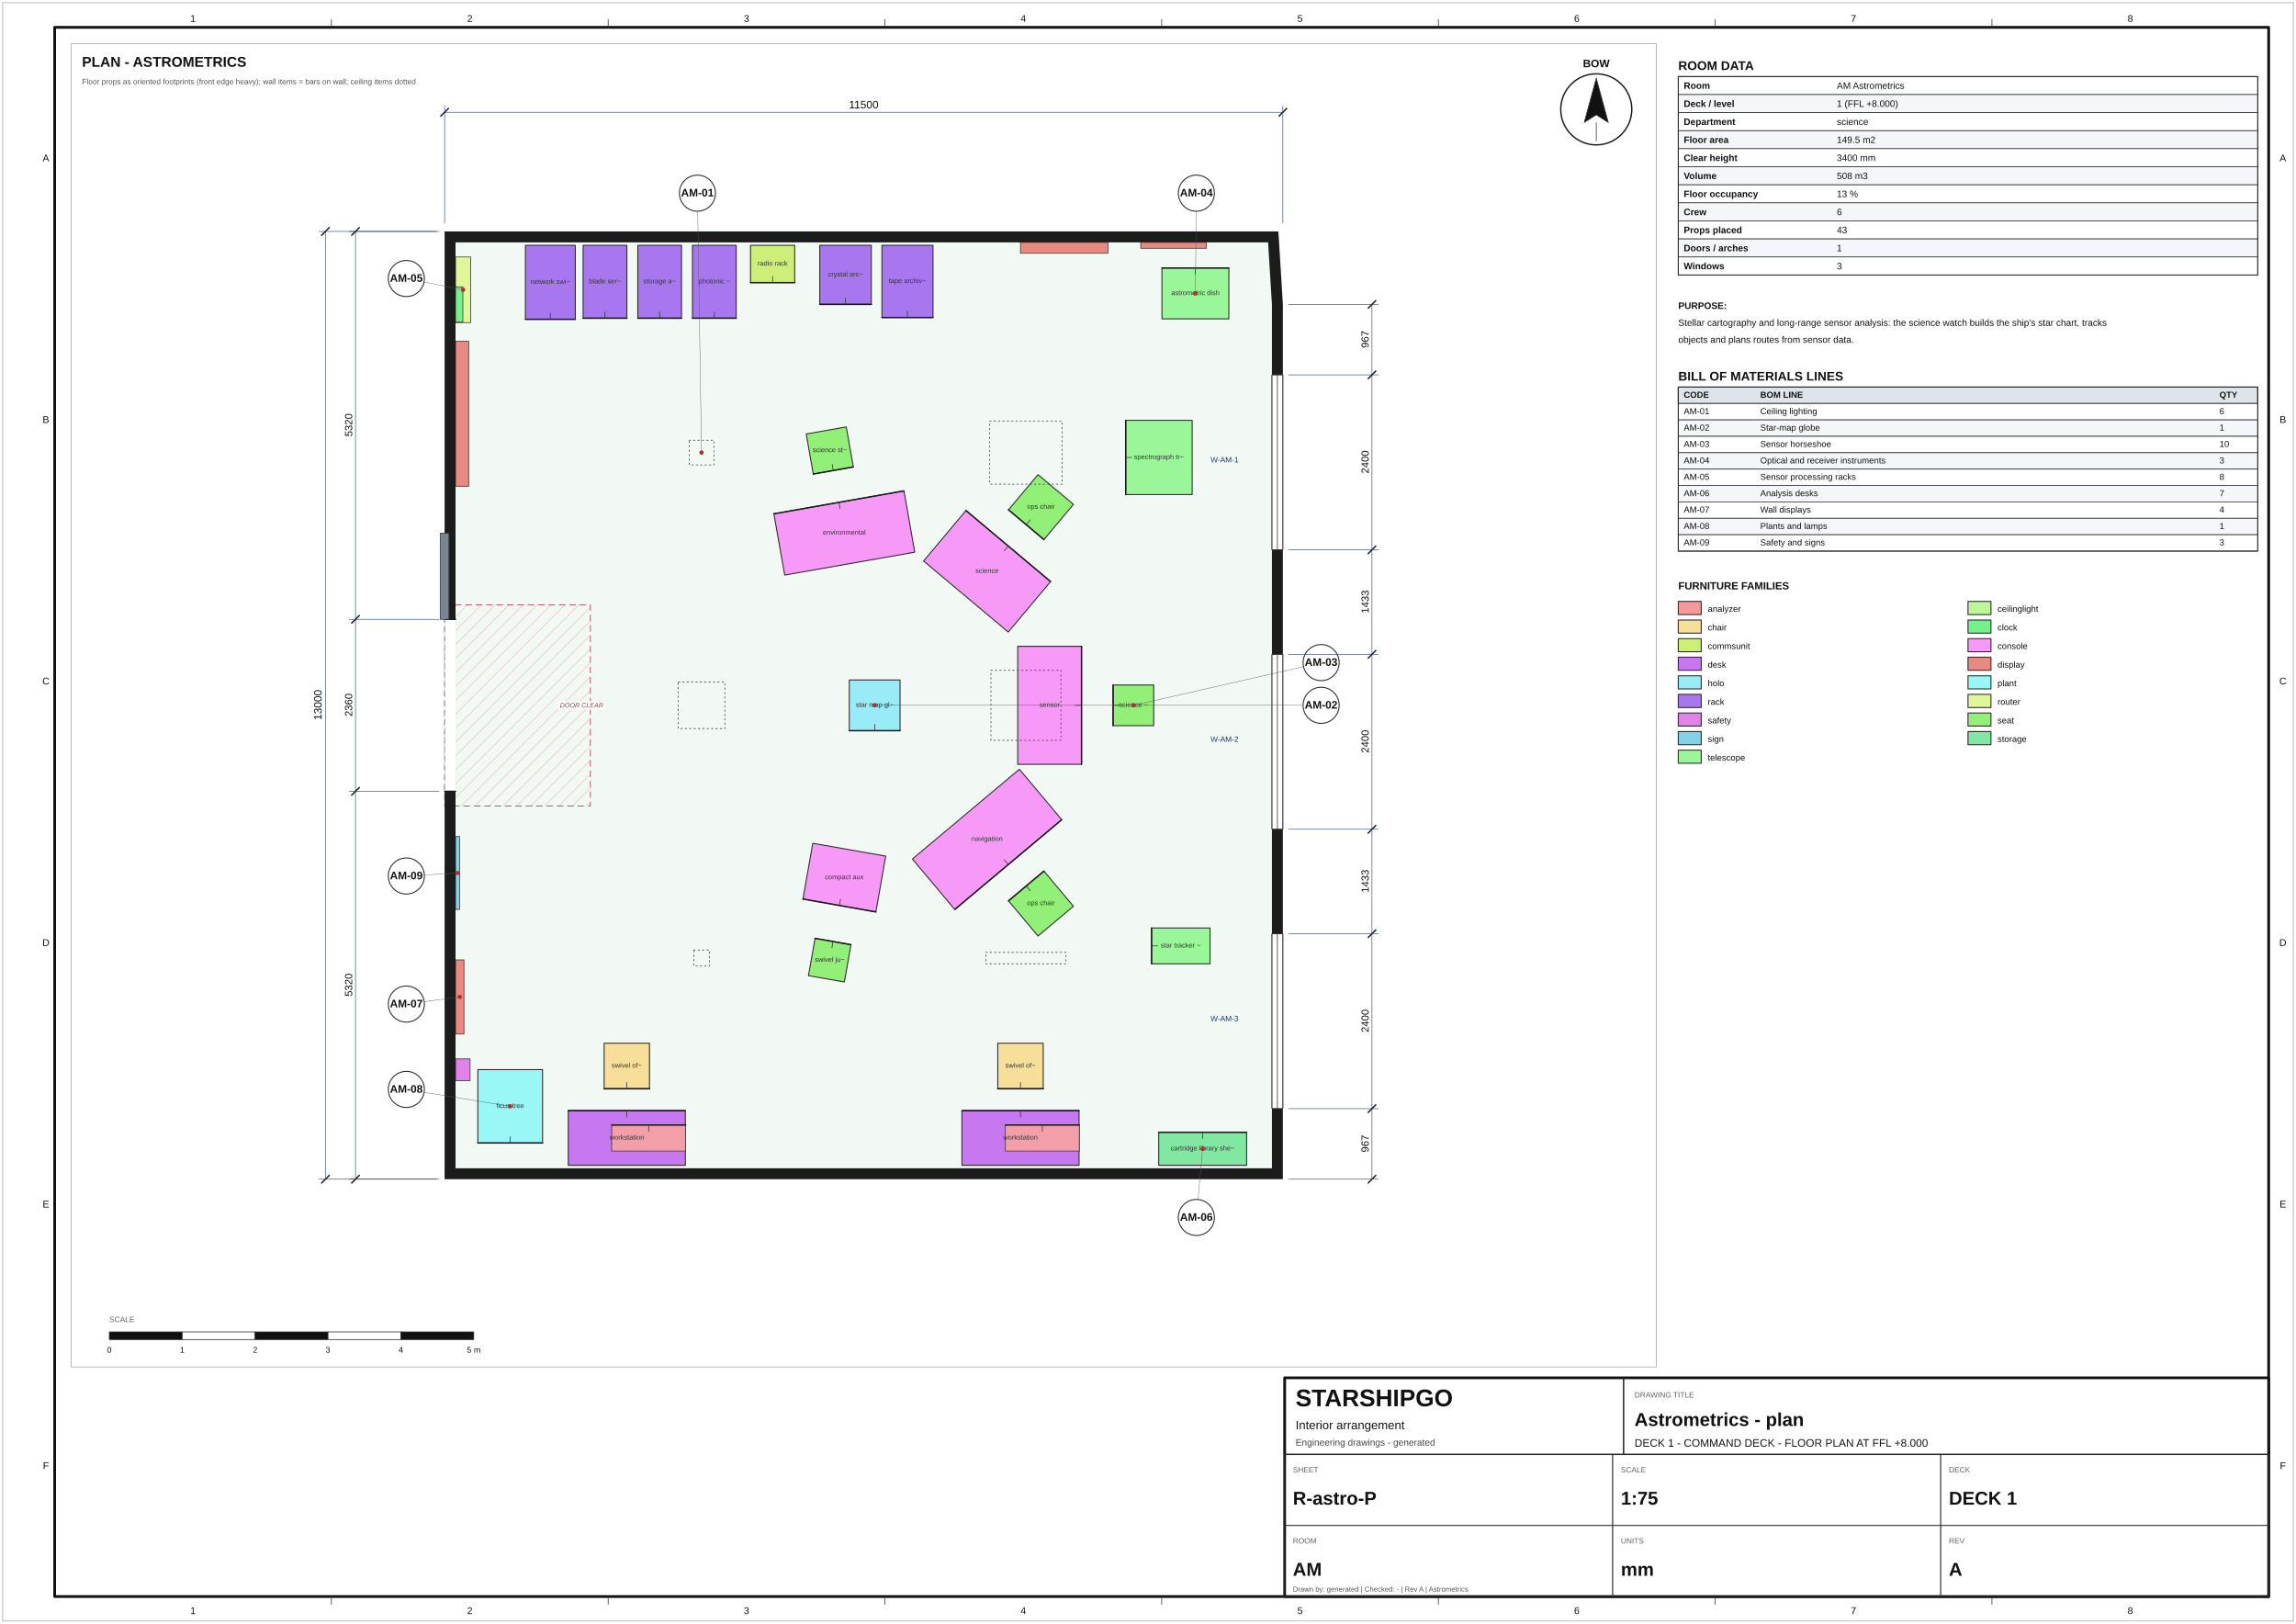
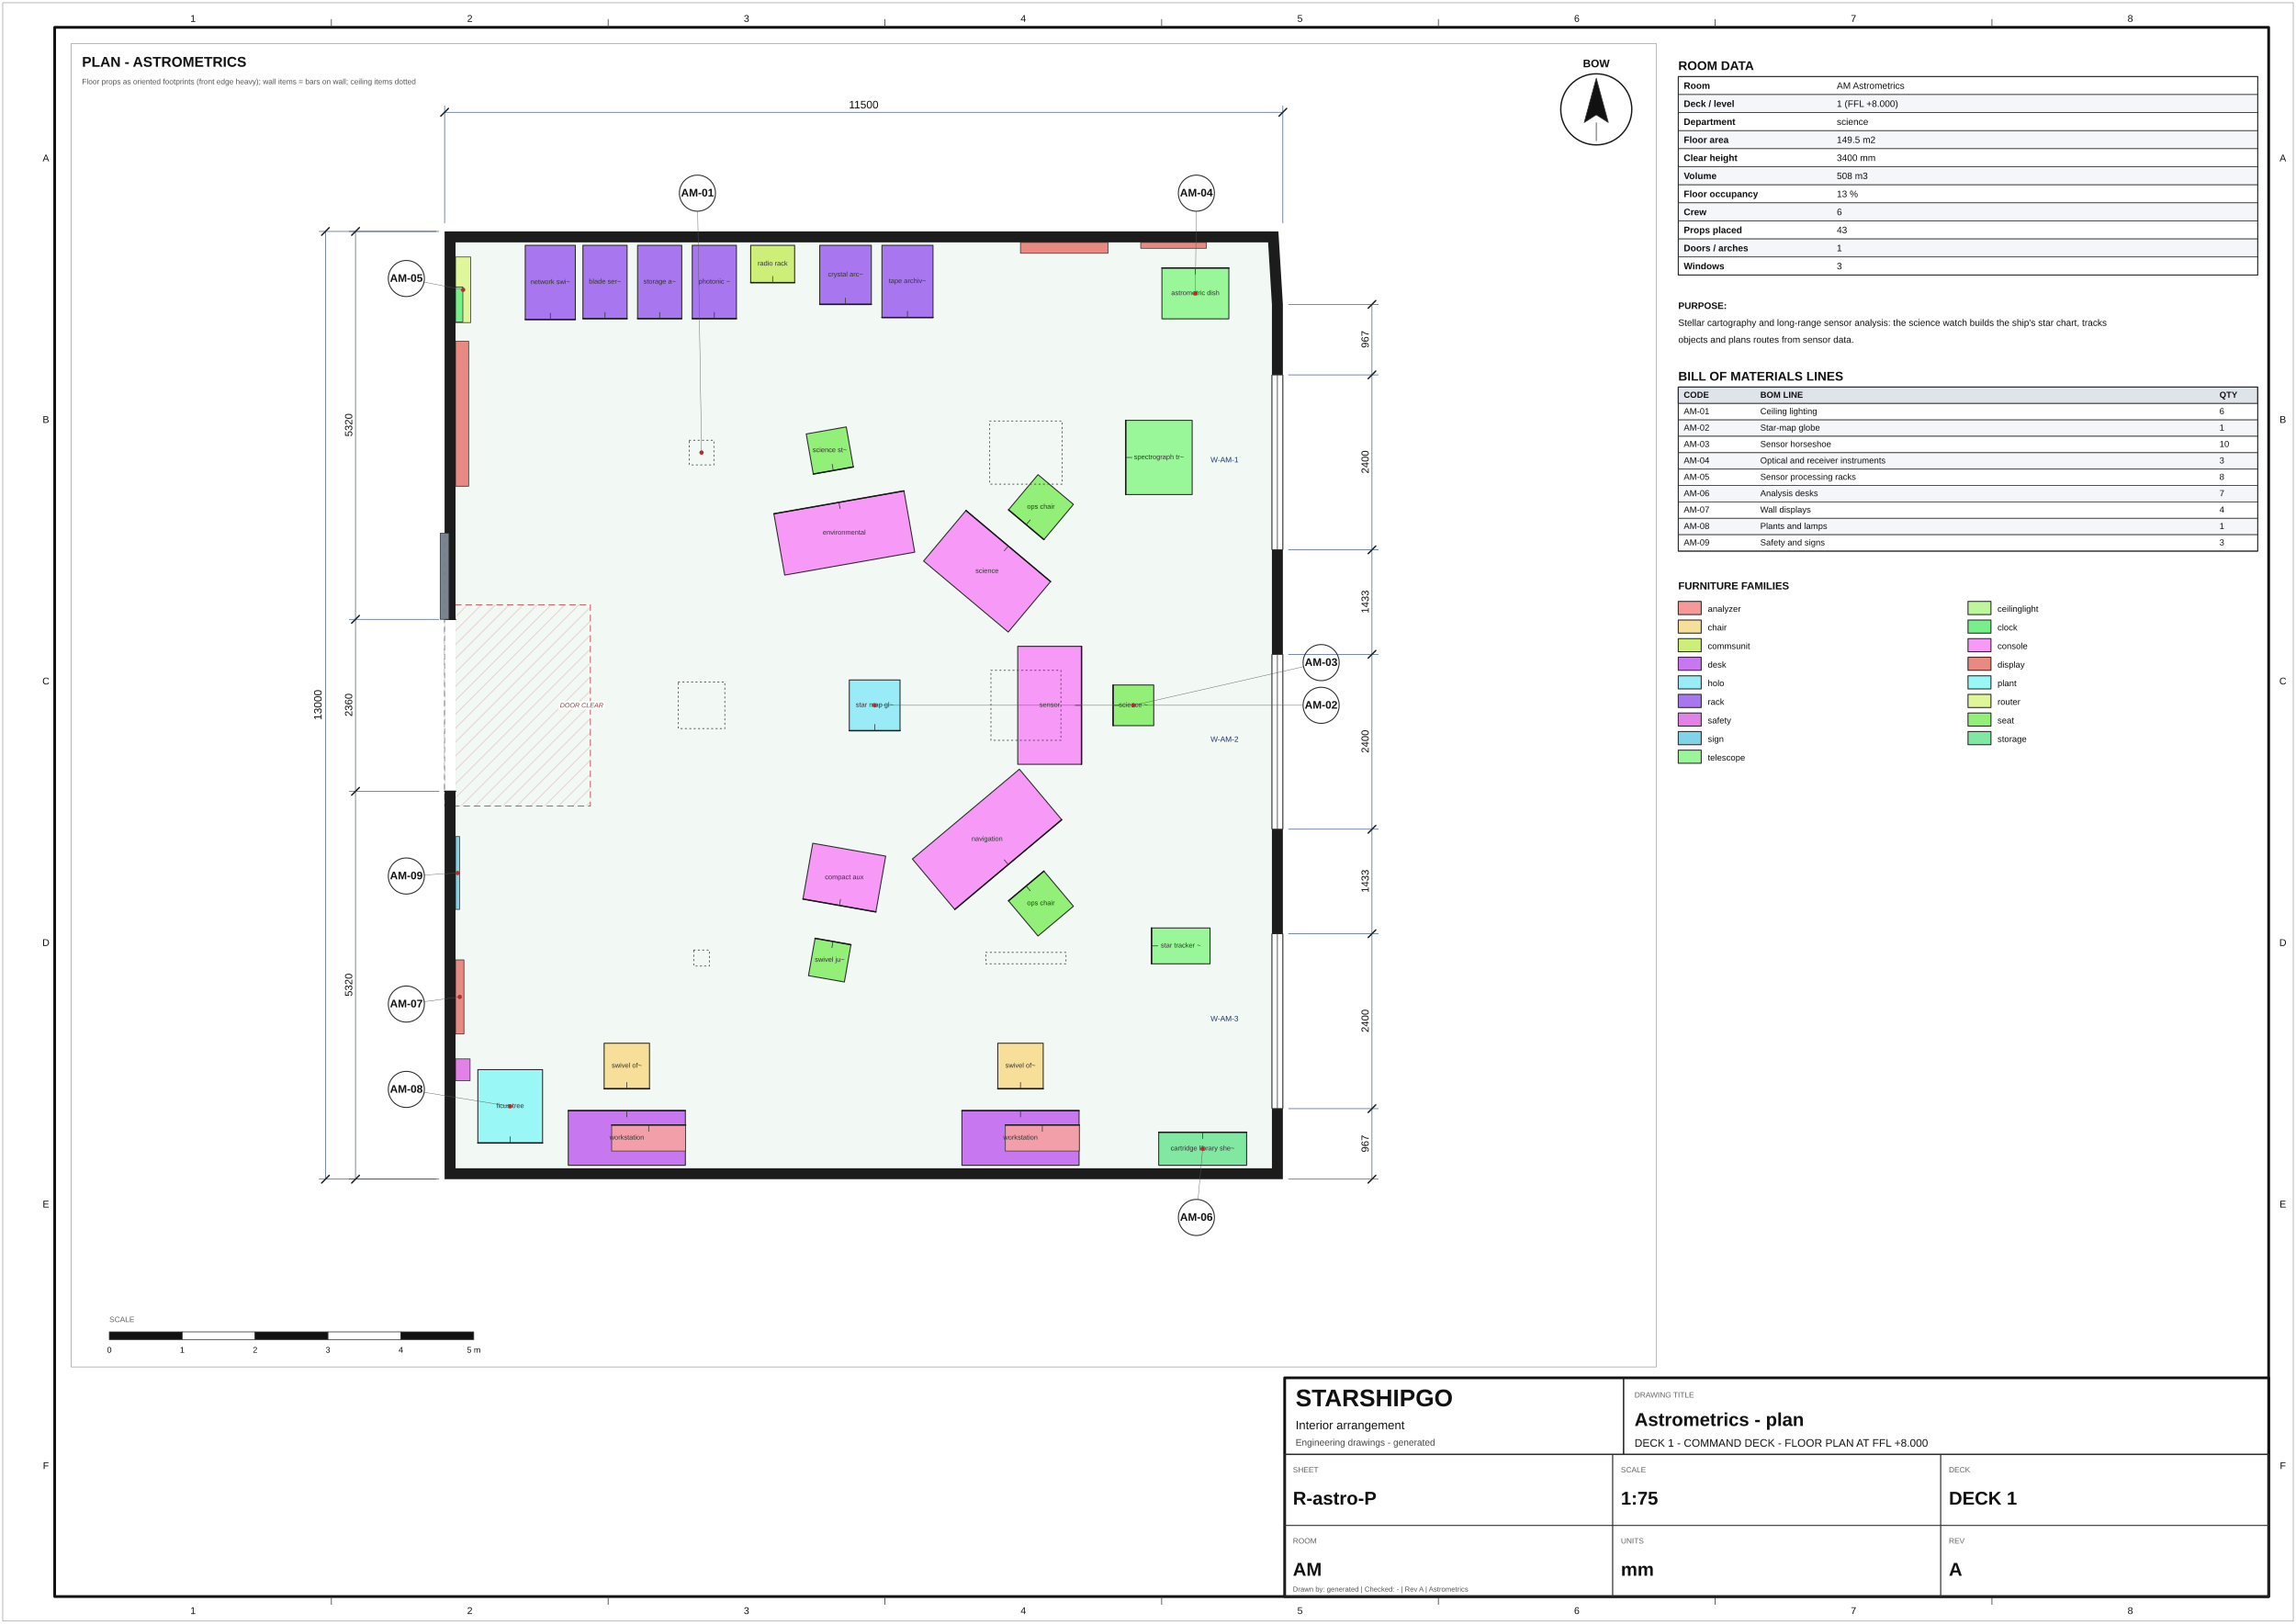
<svg xmlns="http://www.w3.org/2000/svg" width="420mm" height="297mm" viewBox="0 0 420 297">
  <style>
.t{font-family:Arial, Helvetica, 'DejaVu Sans', sans-serif;fill:#111}
.b{font-weight:bold}.i{font-style:italic}
.h{stroke:#111;stroke-width:.5;stroke-linejoin:round;stroke-linecap:round}
.m{stroke:#1a1a1a;stroke-width:.25;stroke-linejoin:round;stroke-linecap:round}
.n{stroke:#2a2a2a;stroke-width:.18;stroke-linejoin:round}
.f{stroke:#333;stroke-width:.13;stroke-linejoin:round}
.x{stroke:#555;stroke-width:.07}
.g{stroke:#9a9a9a;stroke-width:.1}
.gg{stroke:#c4c4c4;stroke-width:.08}
.d{stroke:#1d3c6e;stroke-width:.1}
.dsh{stroke:#222;stroke-width:.18;stroke-dasharray:1.6 .8}
.dot{stroke:#444;stroke-width:.14;stroke-dasharray:.25 .55;stroke-linecap:round}
.hid{stroke:#777;stroke-width:.12;stroke-dasharray:1 .7}
.cl{stroke:#b03030;stroke-width:.12;stroke-dasharray:5 1 1 1}
.cut{stroke:#b03030;stroke-width:.35;stroke-dasharray:6 1.2 1.2 1.2}
.red{stroke:#b03030;stroke-width:.13;stroke-dasharray:1.2 .7}
.none{stroke:none}
.halo{paint-order:stroke;stroke:#fff;stroke-width:.8;stroke-linejoin:round}
</style>
  <defs>
    <pattern id="hSlab" width="1.4" height="1.4" patternUnits="userSpaceOnUse" patternTransform="rotate(45)">
      <rect width="1.4" height="1.4" fill="#ececec" />
      <line x1="0" y1="0" x2="0" y2="1.4" stroke="#222" stroke-width=".13" />
    </pattern>
    <pattern id="hHull" width="1" height="1" patternUnits="userSpaceOnUse" patternTransform="rotate(45)">
      <rect width="1" height="1" fill="#c9d0da" />
      <line x1="0" y1="0" x2="0" y2="1" stroke="#111" stroke-width=".2" />
      <line x1="0" y1="0" x2="1" y2="0" stroke="#111" stroke-width=".1" />
    </pattern>
    <pattern id="hHole" width="1.6" height="1.6" patternUnits="userSpaceOnUse" patternTransform="rotate(-45)">
      <line x1="0" y1="0" x2="0" y2="1.6" stroke="#444" stroke-width=".12" />
    </pattern>
    <pattern id="hZone" width="1.8" height="1.8" patternUnits="userSpaceOnUse" patternTransform="rotate(45)">
      <line x1="0" y1="0" x2="0" y2="1.8" stroke="#d08080" stroke-width=".1" />
    </pattern>
    <pattern id="hPlen" width="1.6" height="1.6" patternUnits="userSpaceOnUse">
      <circle cx=".4" cy=".4" r=".12" fill="#888" />
      <circle cx="1.2" cy="1.2" r=".12" fill="#888" />
    </pattern>
    <pattern id="hGlass" width="2" height="2" patternUnits="userSpaceOnUse" patternTransform="rotate(45)">
      <rect width="2" height="2" fill="#d6ecf7" />
      <line x1="0" y1="0" x2="0" y2="2" stroke="#5a9abb" stroke-width=".08" />
    </pattern>
    <pattern id="hFloor" width="1.2" height="1.2" patternUnits="userSpaceOnUse" patternTransform="rotate(-45)">
      <rect width="1.2" height="1.2" fill="#f2f2f2" />
      <line x1="0" y1="0" x2="0" y2="1.2" stroke="#555" stroke-width=".1" />
    </pattern>
  </defs>
  <rect x="0" y="0" width="420" height="297" fill="#ffffff" />
  <rect x="13" y="8" width="290" height="242" class="x" fill="none" />
  <polygon points="81.33,42.33 233.85,42.33 234.67,55.67 234.67,215.67 81.33,215.67" class="none" fill="#f2f8f3" />
  <polygon points="81.33,110.6 108,110.6 108,147.4 81.33,147.4" class="red" fill="url(#hZone)" />
  <text x="106.4" y="129.4" font-size="1.2" class="t i halo" text-anchor="middle" style="fill:#a04040">DOOR CLEAR</text>
-   <polygon points="218.08,76.88 218.08,90.45 205.92,90.45 205.92,76.88" class="n" fill="#9af799" />
-   <line x1="205.92" y1="90.45" x2="205.92" y2="76.88" class="m" />
-   <line x1="205.92" y1="83.67" x2="207.12" y2="83.67" class="f" />
  <polygon points="155.36,124.36 164.64,124.36 164.64,133.64 155.36,133.64" class="n" fill="#99ecf7" />
  <line x1="164.64" y1="133.64" x2="155.36" y2="133.64" class="m" />
  <line x1="160" y1="133.64" x2="160" y2="132.44" class="f" />
  <polygon points="167.33,100.99 143.54,105.18 141.56,93.97 165.36,89.78" class="n" fill="#f799f7" />
  <line x1="141.56" y1="93.97" x2="165.36" y2="89.78" class="m" />
  <line x1="153.46" y1="91.87" x2="153.67" y2="93.06" class="f" />
  <polygon points="147.48,79.37 154.8,78.08 156.1,85.4 148.77,86.7" class="n" fill="#92ef77" />
  <line x1="156.1" y1="85.4" x2="148.77" y2="86.7" class="m" />
  <line x1="152.43" y1="86.05" x2="152.22" y2="84.87" class="f" />
  <polygon points="184.43,115.6 168.95,102.61 176.7,93.37 192.18,106.37" class="n" fill="#f799f7" />
  <line x1="176.7" y1="93.37" x2="192.18" y2="106.37" class="m" />
  <line x1="184.44" y1="99.87" x2="183.67" y2="100.79" class="f" />
+   <polygon points="189.88,86.81 196.36,92.25 190.96,98.69 184.48,93.24" class="n" fill="#92ef77" />
+   <line x1="190.96" y1="98.69" x2="184.48" y2="93.24" class="m" />
+   <line x1="187.72" y1="95.96" x2="188.49" y2="95.05" class="f" />
  <polygon points="186.17,139.79 186.17,118.21 197.84,118.21 197.84,139.79" class="n" fill="#f799f7" />
  <line x1="197.84" y1="118.21" x2="197.84" y2="139.79" class="m" />
  <line x1="197.84" y1="129" x2="196.64" y2="129" class="f" />
  <polygon points="211.05,125.28 211.05,132.72 203.61,132.72 203.61,125.28" class="n" fill="#92ef77" />
  <line x1="203.61" y1="132.72" x2="203.61" y2="125.28" class="m" />
  <line x1="203.61" y1="129" x2="204.81" y2="129" class="f" />
  <polygon points="166.9,157.11 186.47,140.69 194.22,149.92 174.65,166.34" class="n" fill="#f799f7" />
  <line x1="194.22" y1="149.92" x2="174.65" y2="166.34" class="m" />
  <line x1="184.44" y1="158.13" x2="183.67" y2="157.21" class="f" />
+   <polygon points="196.36,165.75 189.88,171.19 184.48,164.76 190.96,159.32" class="n" fill="#92ef77" />
+   <line x1="184.48" y1="164.76" x2="190.96" y2="159.32" class="m" />
+   <line x1="187.72" y1="162.04" x2="188.49" y2="162.96" class="f" />
  <polygon points="148.68,154.23 162.02,156.58 160.22,166.79 146.88,164.43" class="n" fill="#f799f7" />
  <line x1="160.22" y1="166.79" x2="146.88" y2="164.43" class="m" />
  <line x1="153.55" y1="165.61" x2="153.76" y2="164.43" class="f" />
  <polygon points="154.46,179.6 147.89,178.45 149.1,171.62 155.66,172.78" class="n" fill="#92ef77" />
  <line x1="149.1" y1="171.62" x2="155.66" y2="172.78" class="m" />
  <line x1="152.38" y1="172.2" x2="152.17" y2="173.38" class="f" />
+   <polygon points="218.08,76.88 218.08,90.45 205.92,90.45 205.92,76.88" class="n" fill="#9af799" />
+   <line x1="205.92" y1="90.45" x2="205.92" y2="76.88" class="m" />
+   <line x1="205.92" y1="83.67" x2="207.12" y2="83.67" class="f" />
  <polygon points="221.35,169.72 221.35,176.28 210.65,176.28 210.65,169.72" class="n" fill="#9af799" />
  <line x1="210.65" y1="176.28" x2="210.65" y2="169.72" class="m" />
  <line x1="210.65" y1="173" x2="211.85" y2="173" class="f" />
  <polygon points="224.79,58.32 212.55,58.32 212.55,49.01 224.79,49.01" class="n" fill="#9af799" />
  <line x1="212.55" y1="49.01" x2="224.79" y2="49.01" class="m" />
  <line x1="218.67" y1="49.01" x2="218.67" y2="50.21" class="f" />
-   <polygon points="96.11,44.87 105.24,44.87 105.24,58.4 96.11,58.4" class="n" fill="#a877ef" />
-   <line x1="105.24" y1="58.4" x2="96.11" y2="58.4" class="m" />
-   <line x1="100.67" y1="58.4" x2="100.67" y2="57.2" class="f" />
-   <polygon points="106.67,44.87 114.67,44.87 114.67,58.2 106.67,58.2" class="n" fill="#a877ef" />
-   <line x1="114.67" y1="58.2" x2="106.67" y2="58.2" class="m" />
-   <line x1="110.67" y1="58.2" x2="110.67" y2="57" class="f" />
-   <polygon points="116.67,44.87 124.67,44.87 124.67,58.2 116.67,58.2" class="n" fill="#a877ef" />
-   <line x1="124.67" y1="58.2" x2="116.67" y2="58.2" class="m" />
-   <line x1="120.67" y1="58.2" x2="120.67" y2="57" class="f" />
-   <polygon points="126.67,44.87 134.67,44.87 134.67,58.2 126.67,58.2" class="n" fill="#a877ef" />
-   <line x1="134.67" y1="58.2" x2="126.67" y2="58.2" class="m" />
-   <line x1="130.67" y1="58.2" x2="130.67" y2="57" class="f" />
-   <polygon points="137.29,44.87 145.37,44.87 145.37,51.69 137.29,51.69" class="n" fill="#cdef77" />
-   <line x1="145.37" y1="51.69" x2="137.29" y2="51.69" class="m" />
-   <line x1="141.33" y1="51.69" x2="141.33" y2="50.49" class="f" />
+   <polygon points="96.08,44.87 105.25,44.87 105.25,58.44 96.08,58.44" class="n" fill="#a877ef" />
+   <line x1="105.25" y1="58.44" x2="96.08" y2="58.44" class="m" />
+   <line x1="100.67" y1="58.44" x2="100.67" y2="57.24" class="f" />
+   <polygon points="106.63,44.87 114.71,44.87 114.71,58.28 106.63,58.28" class="n" fill="#a877ef" />
+   <line x1="114.71" y1="58.28" x2="106.63" y2="58.28" class="m" />
+   <line x1="110.67" y1="58.28" x2="110.67" y2="57.08" class="f" />
+   <polygon points="116.63,44.87 124.71,44.87 124.71,58.28 116.63,58.28" class="n" fill="#a877ef" />
+   <line x1="124.71" y1="58.28" x2="116.63" y2="58.28" class="m" />
+   <line x1="120.67" y1="58.28" x2="120.67" y2="57.08" class="f" />
+   <polygon points="126.63,44.87 134.71,44.87 134.71,58.28 126.63,58.28" class="n" fill="#a877ef" />
+   <line x1="134.71" y1="58.28" x2="126.63" y2="58.28" class="m" />
+   <line x1="130.67" y1="58.28" x2="130.67" y2="57.08" class="f" />
+   <polygon points="137.32,44.87 145.36,44.87 145.36,51.69 137.32,51.69" class="n" fill="#cdef77" />
+   <line x1="145.36" y1="51.69" x2="137.32" y2="51.69" class="m" />
+   <line x1="141.34" y1="51.69" x2="141.34" y2="50.49" class="f" />
  <polygon points="149.95,44.87 159.39,44.87 159.39,55.67 149.95,55.67" class="n" fill="#a877ef" />
  <line x1="159.39" y1="55.67" x2="149.95" y2="55.67" class="m" />
  <line x1="154.67" y1="55.67" x2="154.67" y2="54.47" class="f" />
  <polygon points="161.33,44.87 170.67,44.87 170.67,58.07 161.33,58.07" class="n" fill="#a877ef" />
  <line x1="170.67" y1="58.07" x2="161.33" y2="58.07" class="m" />
  <line x1="166" y1="58.07" x2="166" y2="56.87" class="f" />
  <polygon points="125.37,213.13 103.95,213.13 103.95,203.13 125.37,203.13" class="n" fill="#c777ef" />
  <line x1="103.95" y1="203.13" x2="125.37" y2="203.13" class="m" />
  <line x1="114.66" y1="203.13" x2="114.66" y2="204.33" class="f" />
  <polygon points="110.51,190.8 118.81,190.8 118.81,199.13 110.51,199.13" class="n" fill="#f7df99" />
  <line x1="118.81" y1="199.13" x2="110.51" y2="199.13" class="m" />
  <line x1="114.66" y1="199.13" x2="114.66" y2="197.93" class="f" />
  <polygon points="197.39,213.13 175.96,213.13 175.96,203.13 197.39,203.13" class="n" fill="#c777ef" />
  <line x1="175.96" y1="203.13" x2="197.39" y2="203.13" class="m" />
  <line x1="186.67" y1="203.13" x2="186.67" y2="204.33" class="f" />
  <polygon points="182.52,190.8 190.83,190.8 190.83,199.13 182.52,199.13" class="n" fill="#f7df99" />
  <line x1="190.83" y1="199.13" x2="182.52" y2="199.13" class="m" />
  <line x1="186.67" y1="199.13" x2="186.67" y2="197.93" class="f" />
  <polygon points="228.04,213.13 211.96,213.13 211.96,207.09 228.04,207.09" class="n" fill="#81e8a2" />
  <line x1="211.96" y1="207.09" x2="228.04" y2="207.09" class="m" />
  <line x1="220" y1="207.09" x2="220" y2="208.29" class="f" />
  <polygon points="87.41,195.63 99.25,195.63 99.25,209.05 87.41,209.05" class="n" fill="#99f7f6" />
  <line x1="99.25" y1="209.05" x2="87.41" y2="209.05" class="m" />
  <line x1="93.33" y1="209.05" x2="93.33" y2="207.85" class="f" />
-   <polygon points="189.88,86.81 196.36,92.25 190.96,98.69 184.48,93.24" class="n" fill="#92ef77" />
-   <line x1="190.96" y1="98.69" x2="184.48" y2="93.24" class="m" />
-   <line x1="187.72" y1="95.96" x2="188.49" y2="95.05" class="f" />
-   <polygon points="196.36,165.75 189.88,171.19 184.48,164.76 190.96,159.32" class="n" fill="#92ef77" />
-   <line x1="184.48" y1="164.76" x2="190.96" y2="159.32" class="m" />
-   <line x1="187.72" y1="162.04" x2="188.49" y2="162.96" class="f" />
  <polygon points="125.43,210.52 111.89,210.52 111.89,205.76 125.43,205.76" class="f" fill="#f7a3a3" fill-opacity="0.9" />
  <line x1="111.89" y1="205.76" x2="125.43" y2="205.76" class="m" />
  <line x1="118.66" y1="205.76" x2="118.66" y2="206.96" class="f" />
  <polygon points="197.44,210.52 183.91,210.52 183.91,205.76 197.44,205.76" class="f" fill="#f7a3a3" fill-opacity="0.9" />
  <line x1="183.91" y1="205.76" x2="197.44" y2="205.76" class="m" />
  <line x1="190.67" y1="205.76" x2="190.67" y2="206.96" class="f" />
  <polygon points="83.33,59 83.33,47 86.11,47 86.11,59" class="f" fill="#e0f799" />
  <polygon points="83.33,197.67 83.33,193.67 85.99,193.67 85.99,197.67" class="f" fill="#e281e8" />
  <polygon points="208.67,44.33 220.67,44.33 220.67,45.41 208.67,45.41" class="f" fill="#e88a81" />
  <polygon points="83.33,88.93 83.33,62.4 85.73,62.4 85.73,88.93" class="f" fill="#e88a81" />
  <polygon points="83.33,189.11 83.33,175.56 84.87,175.56 84.87,189.11" class="f" fill="#e88a81" />
  <polygon points="186.67,44.33 202.67,44.33 202.67,46.33 186.67,46.33" class="f" fill="#e88a81" />
  <polygon points="83.33,58.87 83.33,52.47 84.67,52.47 84.67,58.87" class="f" fill="#77ef8b" />
  <polygon points="83.33,166.33 83.33,153 84.08,153 84.08,166.33" class="f" fill="#81d3e8" />
  <polygon points="126.91,173.76 129.76,173.76 129.76,176.69 126.91,176.69" class="dot" fill="none" />
  <polygon points="180.33,174.19 195,174.19 195,176.27 180.33,176.27" class="dot" fill="none" />
  <polygon points="124.08,124.75 132.59,124.75 132.59,133.25 124.08,133.25" class="dot" fill="none" />
  <polygon points="181.27,122.6 194.07,122.6 194.07,135.4 181.27,135.4" class="dot" fill="none" />
  <polygon points="126.08,80.52 130.59,80.52 130.59,85.03 126.08,85.03" class="dot" fill="none" />
  <polygon points="181.04,77 194.29,77 194.29,88.55 181.04,88.55" class="dot" fill="none" />
  <text x="180.56" y="153.81" font-size="1.25" class="t" text-anchor="middle" style="fill:#333">navigation</text>
  <text x="154.45" y="97.78" font-size="1.25" class="t" text-anchor="middle" style="fill:#333">environmental</text>
  <text x="192.01" y="129.3" font-size="1.25" class="t" text-anchor="middle" style="fill:#333">sensor</text>
  <text x="180.56" y="104.79" font-size="1.25" class="t" text-anchor="middle" style="fill:#333">science</text>
  <text x="114.66" y="208.43" font-size="1.25" class="t" text-anchor="middle" style="fill:#333">workstation</text>
  <text x="186.67" y="208.43" font-size="1.25" class="t" text-anchor="middle" style="fill:#333">workstation</text>
  <text x="212" y="83.97" font-size="1.25" class="t" text-anchor="middle" style="fill:#333">spectrograph tr~</text>
  <text x="93.33" y="202.64" font-size="1.25" class="t" text-anchor="middle" style="fill:#333">ficus tree</text>
  <text x="154.45" y="160.81" font-size="1.25" class="t" text-anchor="middle" style="fill:#333">compact aux</text>
-   <text x="100.67" y="51.93" font-size="1.25" class="t" text-anchor="middle" style="fill:#333">network swi~</text>
+   <text x="100.67" y="51.95" font-size="1.25" class="t" text-anchor="middle" style="fill:#333">network swi~</text>
  <text x="166" y="51.77" font-size="1.25" class="t" text-anchor="middle" style="fill:#333">tape archiv~</text>
  <text x="218.67" y="53.97" font-size="1.25" class="t" text-anchor="middle" style="fill:#333">astrometric dish</text>
-   <text x="110.67" y="51.83" font-size="1.25" class="t" text-anchor="middle" style="fill:#333">blade ser~</text>
-   <text x="120.67" y="51.83" font-size="1.25" class="t" text-anchor="middle" style="fill:#333">storage a~</text>
-   <text x="130.67" y="51.83" font-size="1.25" class="t" text-anchor="middle" style="fill:#333">photonic ~</text>
+   <text x="110.67" y="51.87" font-size="1.25" class="t" text-anchor="middle" style="fill:#333">blade ser~</text>
+   <text x="120.67" y="51.87" font-size="1.25" class="t" text-anchor="middle" style="fill:#333">storage a~</text>
+   <text x="130.67" y="51.87" font-size="1.25" class="t" text-anchor="middle" style="fill:#333">photonic ~</text>
  <text x="154.67" y="50.57" font-size="1.25" class="t" text-anchor="middle" style="fill:#333">crystal arc~</text>
  <text x="220" y="210.41" font-size="1.25" class="t" text-anchor="middle" style="fill:#333">cartridge library she~</text>
  <text x="160" y="129.3" font-size="1.25" class="t" text-anchor="middle" style="fill:#333">star map gl~</text>
  <text x="190.42" y="93.05" font-size="1.25" class="t" text-anchor="middle" style="fill:#333">ops chair</text>
  <text x="190.42" y="165.55" font-size="1.25" class="t" text-anchor="middle" style="fill:#333">ops chair</text>
  <text x="216" y="173.3" font-size="1.25" class="t" text-anchor="middle" style="fill:#333">star tracker ~</text>
  <text x="114.66" y="195.27" font-size="1.25" class="t" text-anchor="middle" style="fill:#333">swivel of~</text>
  <text x="186.67" y="195.27" font-size="1.25" class="t" text-anchor="middle" style="fill:#333">swivel of~</text>
  <text x="151.79" y="82.69" font-size="1.25" class="t" text-anchor="middle" style="fill:#333">science st~</text>
  <text x="207.33" y="129.3" font-size="1.25" class="t" text-anchor="middle" style="fill:#333">science ~</text>
-   <text x="141.33" y="48.58" font-size="1.25" class="t" text-anchor="middle" style="fill:#333">radio rack</text>
+   <text x="141.34" y="48.58" font-size="1.25" class="t" text-anchor="middle" style="fill:#333">radio rack</text>
  <text x="151.78" y="175.91" font-size="1.25" class="t" text-anchor="middle" style="fill:#333">swivel ju~</text>
  <path d="M81.33 42.33 L233.85 42.33 L234.67 55.67 L234.67 215.67 L81.33 215.67Z M83.33 44.33 L231.97 44.33 L232.67 55.73 L232.67 213.67 L83.33 213.67Z " class="none" fill="#1c1c1c" fill-rule="evenodd" />
  <polygon points="81.33,113.27 81.33,144.73 83.33,144.73 83.33,113.27" class="none" fill="#ffffff" />
  <line x1="81.33" y1="113.27" x2="83.33" y2="113.27" class="m" />
  <line x1="81.33" y1="144.73" x2="83.33" y2="144.73" class="m" />
  <polygon points="80.53,113.27 80.53,97.53 82.13,97.53 82.13,113.27" class="f" fill="#7a8594" />
  <line x1="81.33" y1="97.53" x2="81.33" y2="144.73" class="hid" />
  <polygon points="234.67,68.56 234.67,100.56 232.67,100.56 232.67,68.56" class="none" fill="#ffffff" />
  <line x1="234.67" y1="68.56" x2="232.67" y2="68.56" class="n" />
  <line x1="234.67" y1="100.56" x2="232.67" y2="100.56" class="n" />
  <line x1="234.67" y1="68.56" x2="234.67" y2="100.56" class="n" />
  <line x1="233.67" y1="68.56" x2="233.67" y2="100.56" class="f" />
  <line x1="232.67" y1="68.56" x2="232.67" y2="100.56" class="n" />
  <text x="224" y="84.56" font-size="1.4" class="t" text-anchor="middle" style="fill:#1d3c6e">W-AM-1</text>
  <polygon points="234.67,119.67 234.67,151.67 232.67,151.67 232.67,119.67" class="none" fill="#ffffff" />
  <line x1="234.67" y1="119.67" x2="232.67" y2="119.67" class="n" />
  <line x1="234.67" y1="151.67" x2="232.67" y2="151.67" class="n" />
  <line x1="234.67" y1="119.67" x2="234.67" y2="151.67" class="n" />
  <line x1="233.67" y1="119.67" x2="233.67" y2="151.67" class="f" />
  <line x1="232.67" y1="119.67" x2="232.67" y2="151.67" class="n" />
  <text x="224" y="135.67" font-size="1.4" class="t" text-anchor="middle" style="fill:#1d3c6e">W-AM-2</text>
  <polygon points="234.67,170.77 234.67,202.77 232.67,202.77 232.67,170.77" class="none" fill="#ffffff" />
  <line x1="234.67" y1="170.77" x2="232.67" y2="170.77" class="n" />
  <line x1="234.67" y1="202.77" x2="232.67" y2="202.77" class="n" />
  <line x1="234.67" y1="170.77" x2="234.67" y2="202.77" class="n" />
  <line x1="233.67" y1="170.77" x2="233.67" y2="202.77" class="f" />
  <line x1="232.67" y1="170.77" x2="232.67" y2="202.77" class="n" />
  <text x="224" y="186.77" font-size="1.4" class="t" text-anchor="middle" style="fill:#1d3c6e">W-AM-3</text>
  <line x1="127.63" y1="38.63" x2="128.33" y2="82.77" class="x" />
  <circle cx="128.33" cy="82.77" r="0.4" class="none" fill="#b03030" />
  <line x1="238.37" y1="129" x2="160" y2="129" class="x" />
  <circle cx="160" cy="129" r="0.4" class="none" fill="#b03030" />
  <line x1="238.45" y1="121.93" x2="207.33" y2="129" class="x" />
  <circle cx="207.33" cy="129" r="0.4" class="none" fill="#b03030" />
  <line x1="218.82" y1="38.63" x2="218.67" y2="53.67" class="x" />
  <circle cx="218.67" cy="53.67" r="0.4" class="none" fill="#b03030" />
  <line x1="77.57" y1="51.59" x2="84.72" y2="53" class="x" />
  <circle cx="84.72" cy="53" r="0.4" class="none" fill="#b03030" />
  <line x1="219.15" y1="219.38" x2="220" y2="210.11" class="x" />
  <circle cx="220" cy="210.11" r="0.4" class="none" fill="#b03030" />
  <line x1="77.6" y1="183.2" x2="84.1" y2="182.33" class="x" />
  <circle cx="84.1" cy="182.33" r="0.4" class="none" fill="#b03030" />
  <line x1="77.59" y1="199.78" x2="93.33" y2="202.34" class="x" />
  <circle cx="93.33" cy="202.34" r="0.4" class="none" fill="#b03030" />
  <line x1="77.63" y1="160.03" x2="83.71" y2="159.67" class="x" />
  <circle cx="83.71" cy="159.67" r="0.4" class="none" fill="#b03030" />
  <circle cx="127.58" cy="35.33" r="3.3" class="n" fill="#fff" />
  <text x="127.58" y="35.93" font-size="2" class="t b" text-anchor="middle">AM-01</text>
  <circle cx="241.67" cy="129" r="3.3" class="n" fill="#fff" />
  <text x="241.67" y="129.6" font-size="2" class="t b" text-anchor="middle">AM-02</text>
  <circle cx="241.67" cy="121.19" r="3.3" class="n" fill="#fff" />
  <text x="241.67" y="121.79" font-size="2" class="t b" text-anchor="middle">AM-03</text>
  <circle cx="218.85" cy="35.33" r="3.3" class="n" fill="#fff" />
  <text x="218.85" y="35.93" font-size="2" class="t b" text-anchor="middle">AM-04</text>
  <circle cx="74.33" cy="50.94" r="3.3" class="n" fill="#fff" />
  <text x="74.33" y="51.54" font-size="2" class="t b" text-anchor="middle">AM-05</text>
  <circle cx="218.85" cy="222.67" r="3.3" class="n" fill="#fff" />
  <text x="218.85" y="223.27" font-size="2" class="t b" text-anchor="middle">AM-06</text>
  <circle cx="74.33" cy="183.64" r="3.3" class="n" fill="#fff" />
  <text x="74.33" y="184.24" font-size="2" class="t b" text-anchor="middle">AM-07</text>
  <circle cx="74.33" cy="199.25" r="3.3" class="n" fill="#fff" />
  <text x="74.33" y="199.85" font-size="2" class="t b" text-anchor="middle">AM-08</text>
  <circle cx="74.33" cy="160.22" r="3.3" class="n" fill="#fff" />
  <text x="74.33" y="160.82" font-size="2" class="t b" text-anchor="middle">AM-09</text>
  <line x1="81.33" y1="20.53" x2="234.67" y2="20.53" class="d" />
  <line x1="80.63" y1="21.23" x2="82.03" y2="19.83" class="m" />
  <line x1="233.97" y1="21.23" x2="235.37" y2="19.83" class="m" />
  <line x1="81.33" y1="40.83" x2="81.33" y2="19.33" class="d" />
  <line x1="234.67" y1="40.83" x2="234.67" y2="19.33" class="d" />
  <text x="158" y="19.83" font-size="2" class="t" text-anchor="middle">11500</text>
  <line x1="59.53" y1="42.33" x2="59.53" y2="215.67" class="d" />
  <line x1="58.83" y1="43.03" x2="60.23" y2="41.63" class="m" />
  <line x1="58.83" y1="216.37" x2="60.23" y2="214.97" class="m" />
  <line x1="79.83" y1="42.33" x2="58.33" y2="42.33" class="d" />
  <line x1="79.83" y1="215.67" x2="58.33" y2="215.67" class="d" />
  <text x="58.83" y="131.7" font-size="2" class="t" transform="rotate(-90 58.83 131.7)">13000</text>
  <line x1="250.97" y1="55.67" x2="250.97" y2="215.67" class="d" />
  <line x1="250.27" y1="56.37" x2="251.67" y2="54.97" class="m" />
  <line x1="235.67" y1="55.67" x2="252.17" y2="55.67" class="d" />
  <line x1="250.27" y1="69.26" x2="251.67" y2="67.86" class="m" />
  <line x1="235.67" y1="68.56" x2="252.17" y2="68.56" class="d" />
  <line x1="250.27" y1="101.26" x2="251.67" y2="99.86" class="m" />
  <line x1="235.67" y1="100.56" x2="252.17" y2="100.56" class="d" />
  <line x1="250.27" y1="120.37" x2="251.67" y2="118.97" class="m" />
  <line x1="235.67" y1="119.67" x2="252.17" y2="119.67" class="d" />
  <line x1="250.27" y1="152.37" x2="251.67" y2="150.97" class="m" />
  <line x1="235.67" y1="151.67" x2="252.17" y2="151.67" class="d" />
  <line x1="250.27" y1="171.47" x2="251.67" y2="170.07" class="m" />
  <line x1="235.67" y1="170.77" x2="252.17" y2="170.77" class="d" />
  <line x1="250.27" y1="203.47" x2="251.67" y2="202.07" class="m" />
  <line x1="235.67" y1="202.77" x2="252.17" y2="202.77" class="d" />
  <line x1="250.27" y1="216.37" x2="251.67" y2="214.97" class="m" />
  <line x1="235.67" y1="215.67" x2="252.17" y2="215.67" class="d" />
  <text x="250.37" y="63.65" font-size="1.9" class="t" transform="rotate(-90 250.37 63.65)">967</text>
  <text x="250.37" y="86.61" font-size="1.9" class="t" transform="rotate(-90 250.37 86.61)">2400</text>
  <text x="250.37" y="112.17" font-size="1.9" class="t" transform="rotate(-90 250.37 112.17)">1433</text>
  <text x="250.37" y="137.72" font-size="1.9" class="t" transform="rotate(-90 250.37 137.72)">2400</text>
  <text x="250.37" y="163.27" font-size="1.9" class="t" transform="rotate(-90 250.37 163.27)">1433</text>
  <text x="250.37" y="188.83" font-size="1.9" class="t" transform="rotate(-90 250.37 188.83)">2400</text>
  <text x="250.37" y="210.76" font-size="1.9" class="t" transform="rotate(-90 250.37 210.76)">967</text>
  <line x1="65.03" y1="42.33" x2="65.03" y2="215.67" class="d" />
  <line x1="64.33" y1="43.03" x2="65.73" y2="41.63" class="m" />
  <line x1="80.33" y1="42.33" x2="63.83" y2="42.33" class="d" />
  <line x1="64.33" y1="113.97" x2="65.73" y2="112.57" class="m" />
  <line x1="80.33" y1="113.27" x2="63.83" y2="113.27" class="d" />
  <line x1="64.33" y1="145.43" x2="65.73" y2="144.03" class="m" />
  <line x1="80.33" y1="144.73" x2="63.83" y2="144.73" class="d" />
  <line x1="64.33" y1="216.37" x2="65.73" y2="214.97" class="m" />
  <line x1="80.33" y1="215.67" x2="63.83" y2="215.67" class="d" />
  <text x="64.43" y="79.85" font-size="1.9" class="t" transform="rotate(-90 64.43 79.85)">5320</text>
  <text x="64.43" y="131.05" font-size="1.9" class="t" transform="rotate(-90 64.43 131.05)">2360</text>
  <text x="64.43" y="182.25" font-size="1.9" class="t" transform="rotate(-90 64.43 182.25)">5320</text>
  <circle cx="292" cy="20" r="6.5" class="m" fill="#fff" />
  <polygon points="292,14.3 294.2,22.4 292,21 289.8,22.4" class="f" fill="#111" />
  <line x1="292" y1="22.4" x2="292" y2="25.8" class="f" />
  <text x="292" y="12.3" font-size="2" class="t b" text-anchor="middle">BOW</text>
  <text x="20" y="241.8" font-size="1.4" class="t" style="fill:#666">SCALE</text>
  <rect x="20" y="243.6" width="13.33" height="1.4" class="f" fill="#111" />
  <rect x="33.33" y="243.6" width="13.33" height="1.4" class="f" fill="#fff" />
  <rect x="46.67" y="243.6" width="13.33" height="1.4" class="f" fill="#111" />
  <rect x="60" y="243.6" width="13.33" height="1.4" class="f" fill="#fff" />
  <rect x="73.33" y="243.6" width="13.33" height="1.4" class="f" fill="#111" />
  <text x="20" y="247.4" font-size="1.5" class="t" text-anchor="middle">0</text>
  <text x="33.33" y="247.4" font-size="1.5" class="t" text-anchor="middle">1</text>
  <text x="46.67" y="247.4" font-size="1.5" class="t" text-anchor="middle">2</text>
  <text x="60" y="247.4" font-size="1.5" class="t" text-anchor="middle">3</text>
  <text x="73.33" y="247.4" font-size="1.5" class="t" text-anchor="middle">4</text>
  <text x="86.67" y="247.4" font-size="1.5" class="t" text-anchor="middle">5 m</text>
  <text x="307" y="12.8" font-size="2.3" class="t b">ROOM DATA</text>
  <rect x="307" y="14" width="106" height="3.3" class="f" fill="#ffffff" />
  <text x="308" y="16.25" font-size="1.7" class="t b">Room</text>
  <text x="336" y="16.25" font-size="1.7" class="t">AM  Astrometrics</text>
  <rect x="307" y="17.3" width="106" height="3.3" class="f" fill="#f4f6f9" />
  <text x="308" y="19.55" font-size="1.7" class="t b">Deck / level</text>
  <text x="336" y="19.55" font-size="1.7" class="t">1  (FFL +8.000)</text>
  <rect x="307" y="20.6" width="106" height="3.3" class="f" fill="#ffffff" />
  <text x="308" y="22.85" font-size="1.7" class="t b">Department</text>
  <text x="336" y="22.85" font-size="1.7" class="t">science</text>
  <rect x="307" y="23.9" width="106" height="3.3" class="f" fill="#f4f6f9" />
  <text x="308" y="26.15" font-size="1.7" class="t b">Floor area</text>
  <text x="336" y="26.15" font-size="1.7" class="t">149.5 m2</text>
  <rect x="307" y="27.2" width="106" height="3.3" class="f" fill="#ffffff" />
  <text x="308" y="29.45" font-size="1.7" class="t b">Clear height</text>
  <text x="336" y="29.45" font-size="1.7" class="t">3400 mm</text>
  <rect x="307" y="30.5" width="106" height="3.3" class="f" fill="#f4f6f9" />
  <text x="308" y="32.75" font-size="1.7" class="t b">Volume</text>
  <text x="336" y="32.75" font-size="1.7" class="t">508 m3</text>
  <rect x="307" y="33.8" width="106" height="3.3" class="f" fill="#ffffff" />
  <text x="308" y="36.05" font-size="1.7" class="t b">Floor occupancy</text>
  <text x="336" y="36.05" font-size="1.7" class="t">13 %</text>
  <rect x="307" y="37.1" width="106" height="3.3" class="f" fill="#f4f6f9" />
  <text x="308" y="39.35" font-size="1.7" class="t b">Crew</text>
  <text x="336" y="39.35" font-size="1.7" class="t">6</text>
  <rect x="307" y="40.4" width="106" height="3.3" class="f" fill="#ffffff" />
  <text x="308" y="42.65" font-size="1.7" class="t b">Props placed</text>
  <text x="336" y="42.65" font-size="1.7" class="t">43</text>
  <rect x="307" y="43.7" width="106" height="3.3" class="f" fill="#f4f6f9" />
  <text x="308" y="45.95" font-size="1.7" class="t b">Doors / arches</text>
  <text x="336" y="45.95" font-size="1.7" class="t">1</text>
  <rect x="307" y="47" width="106" height="3.3" class="f" fill="#ffffff" />
  <text x="308" y="49.25" font-size="1.7" class="t b">Windows</text>
  <text x="336" y="49.25" font-size="1.7" class="t">3</text>
  <rect x="307" y="14" width="106" height="36.3" class="n" fill="none" />
  <text x="307" y="56.5" font-size="1.7" class="t b">PURPOSE:</text>
  <text x="307" y="59.6" font-size="1.7" class="t">Stellar cartography and long-range sensor analysis: the science watch builds the ship's star chart, tracks</text>
  <text x="307" y="62.7" font-size="1.7" class="t">objects and plans routes from sensor data.</text>
  <text x="307" y="69.6" font-size="2.3" class="t b">BILL OF MATERIALS LINES</text>
  <rect x="307" y="70.8" width="106" height="3" class="n" fill="#dfe3ea" />
  <text x="308" y="72.75" font-size="1.6" class="t b">CODE</text>
  <text x="322" y="72.75" font-size="1.6" class="t b">BOM LINE</text>
  <text x="406" y="72.75" font-size="1.6" class="t b">QTY</text>
  <rect x="307" y="73.8" width="106" height="3" class="f" fill="#ffffff" />
  <text x="308" y="75.75" font-size="1.6" class="t">AM-01</text>
  <text x="322" y="75.75" font-size="1.6" class="t">Ceiling lighting</text>
  <text x="406" y="75.75" font-size="1.6" class="t">6</text>
  <rect x="307" y="76.8" width="106" height="3" class="f" fill="#f4f6f9" />
  <text x="308" y="78.75" font-size="1.6" class="t">AM-02</text>
  <text x="322" y="78.75" font-size="1.6" class="t">Star-map globe</text>
  <text x="406" y="78.75" font-size="1.6" class="t">1</text>
  <rect x="307" y="79.8" width="106" height="3" class="f" fill="#ffffff" />
  <text x="308" y="81.75" font-size="1.6" class="t">AM-03</text>
  <text x="322" y="81.75" font-size="1.6" class="t">Sensor horseshoe</text>
  <text x="406" y="81.75" font-size="1.6" class="t">10</text>
  <rect x="307" y="82.8" width="106" height="3" class="f" fill="#f4f6f9" />
  <text x="308" y="84.75" font-size="1.6" class="t">AM-04</text>
  <text x="322" y="84.75" font-size="1.6" class="t">Optical and receiver instruments</text>
  <text x="406" y="84.75" font-size="1.6" class="t">3</text>
  <rect x="307" y="85.8" width="106" height="3" class="f" fill="#ffffff" />
  <text x="308" y="87.75" font-size="1.6" class="t">AM-05</text>
  <text x="322" y="87.75" font-size="1.6" class="t">Sensor processing racks</text>
  <text x="406" y="87.75" font-size="1.6" class="t">8</text>
  <rect x="307" y="88.8" width="106" height="3" class="f" fill="#f4f6f9" />
  <text x="308" y="90.75" font-size="1.6" class="t">AM-06</text>
  <text x="322" y="90.75" font-size="1.6" class="t">Analysis desks</text>
  <text x="406" y="90.75" font-size="1.6" class="t">7</text>
  <rect x="307" y="91.8" width="106" height="3" class="f" fill="#ffffff" />
  <text x="308" y="93.75" font-size="1.6" class="t">AM-07</text>
  <text x="322" y="93.75" font-size="1.6" class="t">Wall displays</text>
  <text x="406" y="93.75" font-size="1.6" class="t">4</text>
  <rect x="307" y="94.8" width="106" height="3" class="f" fill="#f4f6f9" />
  <text x="308" y="96.75" font-size="1.6" class="t">AM-08</text>
  <text x="322" y="96.75" font-size="1.6" class="t">Plants and lamps</text>
  <text x="406" y="96.75" font-size="1.6" class="t">1</text>
  <rect x="307" y="97.8" width="106" height="3" class="f" fill="#ffffff" />
  <text x="308" y="99.75" font-size="1.6" class="t">AM-09</text>
  <text x="322" y="99.75" font-size="1.6" class="t">Safety and signs</text>
  <text x="406" y="99.75" font-size="1.6" class="t">3</text>
  <rect x="307" y="70.8" width="106" height="30" class="n" fill="none" />
  <text x="307" y="107.8" font-size="1.9" class="t b">FURNITURE FAMILIES</text>
  <rect x="307" y="110" width="4.2" height="2.4" class="n" fill="#f79999" />
  <text x="312.4" y="111.9" font-size="1.6" class="t">analyzer</text>
  <rect x="360" y="110" width="4.2" height="2.4" class="n" fill="#bcf799" />
  <text x="365.4" y="111.9" font-size="1.6" class="t">ceilinglight</text>
  <rect x="307" y="113.4" width="4.2" height="2.4" class="n" fill="#f7df99" />
  <text x="312.4" y="115.3" font-size="1.6" class="t">chair</text>
  <rect x="360" y="113.4" width="4.2" height="2.4" class="n" fill="#77ef8b" />
  <text x="365.4" y="115.3" font-size="1.6" class="t">clock</text>
  <rect x="307" y="116.8" width="4.2" height="2.4" class="n" fill="#cdef77" />
  <text x="312.4" y="118.7" font-size="1.6" class="t">commsunit</text>
  <rect x="360" y="116.8" width="4.2" height="2.4" class="n" fill="#f799f7" />
  <text x="365.4" y="118.7" font-size="1.6" class="t">console</text>
  <rect x="307" y="120.2" width="4.2" height="2.4" class="n" fill="#c777ef" />
  <text x="312.4" y="122.1" font-size="1.6" class="t">desk</text>
  <rect x="360" y="120.2" width="4.2" height="2.4" class="n" fill="#e88a81" />
  <text x="365.4" y="122.1" font-size="1.6" class="t">display</text>
  <rect x="307" y="123.6" width="4.2" height="2.4" class="n" fill="#99ecf7" />
  <text x="312.4" y="125.5" font-size="1.6" class="t">holo</text>
  <rect x="360" y="123.6" width="4.2" height="2.4" class="n" fill="#99f7f6" />
  <text x="365.4" y="125.5" font-size="1.6" class="t">plant</text>
  <rect x="307" y="127" width="4.2" height="2.4" class="n" fill="#a877ef" />
  <text x="312.4" y="128.9" font-size="1.6" class="t">rack</text>
  <rect x="360" y="127" width="4.2" height="2.4" class="n" fill="#e0f799" />
  <text x="365.4" y="128.9" font-size="1.6" class="t">router</text>
  <rect x="307" y="130.4" width="4.2" height="2.4" class="n" fill="#e281e8" />
  <text x="312.4" y="132.3" font-size="1.6" class="t">safety</text>
  <rect x="360" y="130.4" width="4.2" height="2.4" class="n" fill="#92ef77" />
  <text x="365.4" y="132.3" font-size="1.6" class="t">seat</text>
  <rect x="307" y="133.8" width="4.2" height="2.4" class="n" fill="#81d3e8" />
  <text x="312.4" y="135.7" font-size="1.6" class="t">sign</text>
  <rect x="360" y="133.8" width="4.2" height="2.4" class="n" fill="#81e8a2" />
  <text x="365.4" y="135.7" font-size="1.6" class="t">storage</text>
  <rect x="307" y="137.2" width="4.2" height="2.4" class="n" fill="#9af799" />
  <text x="312.4" y="139.1" font-size="1.6" class="t">telescope</text>
  <text x="15" y="12.2" font-size="2.6" class="t b">PLAN - ASTROMETRICS</text>
  <text x="15" y="15.4" font-size="1.4" class="t" style="fill:#555">Floor props as oriented footprints (front edge heavy); wall items = bars on wall; ceiling items dotted</text>
  <rect x="0.5" y="0.5" width="419" height="296" class="x" fill="none" />
  <rect x="10" y="5" width="405" height="287" class="h" fill="none" />
  <text x="35.31" y="4" font-size="1.8" class="t" text-anchor="middle">1</text>
  <text x="35.31" y="295.2" font-size="1.8" class="t" text-anchor="middle">1</text>
  <text x="85.94" y="4" font-size="1.8" class="t" text-anchor="middle">2</text>
  <text x="85.94" y="295.2" font-size="1.8" class="t" text-anchor="middle">2</text>
  <line x1="60.62" y1="3.5" x2="60.62" y2="5" class="f" />
  <line x1="60.62" y1="292" x2="60.62" y2="293.5" class="f" />
  <text x="136.56" y="4" font-size="1.8" class="t" text-anchor="middle">3</text>
  <text x="136.56" y="295.2" font-size="1.8" class="t" text-anchor="middle">3</text>
  <line x1="111.25" y1="3.5" x2="111.25" y2="5" class="f" />
  <line x1="111.25" y1="292" x2="111.25" y2="293.5" class="f" />
  <text x="187.19" y="4" font-size="1.8" class="t" text-anchor="middle">4</text>
  <text x="187.19" y="295.2" font-size="1.8" class="t" text-anchor="middle">4</text>
  <line x1="161.88" y1="3.5" x2="161.88" y2="5" class="f" />
  <line x1="161.88" y1="292" x2="161.88" y2="293.5" class="f" />
  <text x="237.81" y="4" font-size="1.8" class="t" text-anchor="middle">5</text>
  <text x="237.81" y="295.2" font-size="1.8" class="t" text-anchor="middle">5</text>
  <line x1="212.5" y1="3.5" x2="212.5" y2="5" class="f" />
  <line x1="212.5" y1="292" x2="212.5" y2="293.5" class="f" />
  <text x="288.44" y="4" font-size="1.8" class="t" text-anchor="middle">6</text>
  <text x="288.44" y="295.2" font-size="1.8" class="t" text-anchor="middle">6</text>
  <line x1="263.12" y1="3.5" x2="263.12" y2="5" class="f" />
  <line x1="263.12" y1="292" x2="263.12" y2="293.5" class="f" />
  <text x="339.06" y="4" font-size="1.8" class="t" text-anchor="middle">7</text>
  <text x="339.06" y="295.2" font-size="1.8" class="t" text-anchor="middle">7</text>
  <line x1="313.75" y1="3.5" x2="313.75" y2="5" class="f" />
  <line x1="313.75" y1="292" x2="313.75" y2="293.5" class="f" />
  <text x="389.69" y="4" font-size="1.8" class="t" text-anchor="middle">8</text>
  <text x="389.69" y="295.2" font-size="1.8" class="t" text-anchor="middle">8</text>
  <line x1="364.38" y1="3.5" x2="364.38" y2="5" class="f" />
  <line x1="364.38" y1="292" x2="364.38" y2="293.5" class="f" />
  <text x="8.4" y="29.52" font-size="1.8" class="t" text-anchor="middle">A</text>
  <text x="417.6" y="29.52" font-size="1.8" class="t" text-anchor="middle">A</text>
  <text x="8.4" y="77.35" font-size="1.8" class="t" text-anchor="middle">B</text>
  <text x="417.6" y="77.35" font-size="1.8" class="t" text-anchor="middle">B</text>
  <text x="8.4" y="125.18" font-size="1.8" class="t" text-anchor="middle">C</text>
  <text x="417.6" y="125.18" font-size="1.8" class="t" text-anchor="middle">C</text>
  <text x="8.4" y="173.02" font-size="1.8" class="t" text-anchor="middle">D</text>
  <text x="417.6" y="173.02" font-size="1.8" class="t" text-anchor="middle">D</text>
  <text x="8.4" y="220.85" font-size="1.8" class="t" text-anchor="middle">E</text>
  <text x="417.6" y="220.85" font-size="1.8" class="t" text-anchor="middle">E</text>
  <text x="8.4" y="268.68" font-size="1.8" class="t" text-anchor="middle">F</text>
  <text x="417.6" y="268.68" font-size="1.8" class="t" text-anchor="middle">F</text>
  <rect x="235" y="252" width="180" height="40" class="h" fill="#ffffff" />
  <line x1="235" y1="266" x2="415" y2="266" class="m" />
  <line x1="297" y1="252" x2="297" y2="266" class="m" />
  <text x="237" y="257.2" font-size="4.4" class="t b">STARSHIPGO</text>
  <text x="237" y="261.4" font-size="2.2" class="t">Interior arrangement</text>
  <text x="237" y="264.4" font-size="1.7" class="t" style="fill:#444">Engineering drawings - generated</text>
  <text x="299" y="255.6" font-size="1.4" class="t" style="fill:#666">DRAWING TITLE</text>
  <text x="299" y="260.8" font-size="3.4" class="t b">Astrometrics - plan</text>
  <text x="299" y="264.6" font-size="2" class="t">DECK 1 - COMMAND DECK  -  FLOOR PLAN AT FFL +8.000</text>
  <rect x="235" y="266" width="60" height="13" class="f" fill="none" />
  <text x="236.5" y="269.3" font-size="1.4" class="t" style="fill:#666">SHEET</text>
  <text x="236.5" y="275.2" font-size="3.4" class="t b">R-astro-P</text>
  <rect x="295" y="266" width="60" height="13" class="f" fill="none" />
  <text x="296.5" y="269.3" font-size="1.4" class="t" style="fill:#666">SCALE</text>
  <text x="296.5" y="275.2" font-size="3.4" class="t b">1:75</text>
  <rect x="355" y="266" width="60" height="13" class="f" fill="none" />
  <text x="356.5" y="269.3" font-size="1.4" class="t" style="fill:#666">DECK</text>
  <text x="356.5" y="275.2" font-size="3.4" class="t b">DECK 1</text>
  <rect x="235" y="279" width="60" height="13" class="f" fill="none" />
  <text x="236.5" y="282.3" font-size="1.4" class="t" style="fill:#666">ROOM</text>
  <text x="236.5" y="288.2" font-size="3.4" class="t b">AM</text>
  <rect x="295" y="279" width="60" height="13" class="f" fill="none" />
  <text x="296.5" y="282.3" font-size="1.4" class="t" style="fill:#666">UNITS</text>
  <text x="296.5" y="288.2" font-size="3.4" class="t b">mm</text>
  <rect x="355" y="279" width="60" height="13" class="f" fill="none" />
  <text x="356.5" y="282.3" font-size="1.4" class="t" style="fill:#666">REV</text>
  <text x="356.5" y="288.2" font-size="3.4" class="t b">A</text>
  <text x="236.5" y="291.1" font-size="1.3" class="t" style="fill:#555">Drawn by: generated   |   Checked: -   |   Rev A   |   Astrometrics</text>
</svg>
